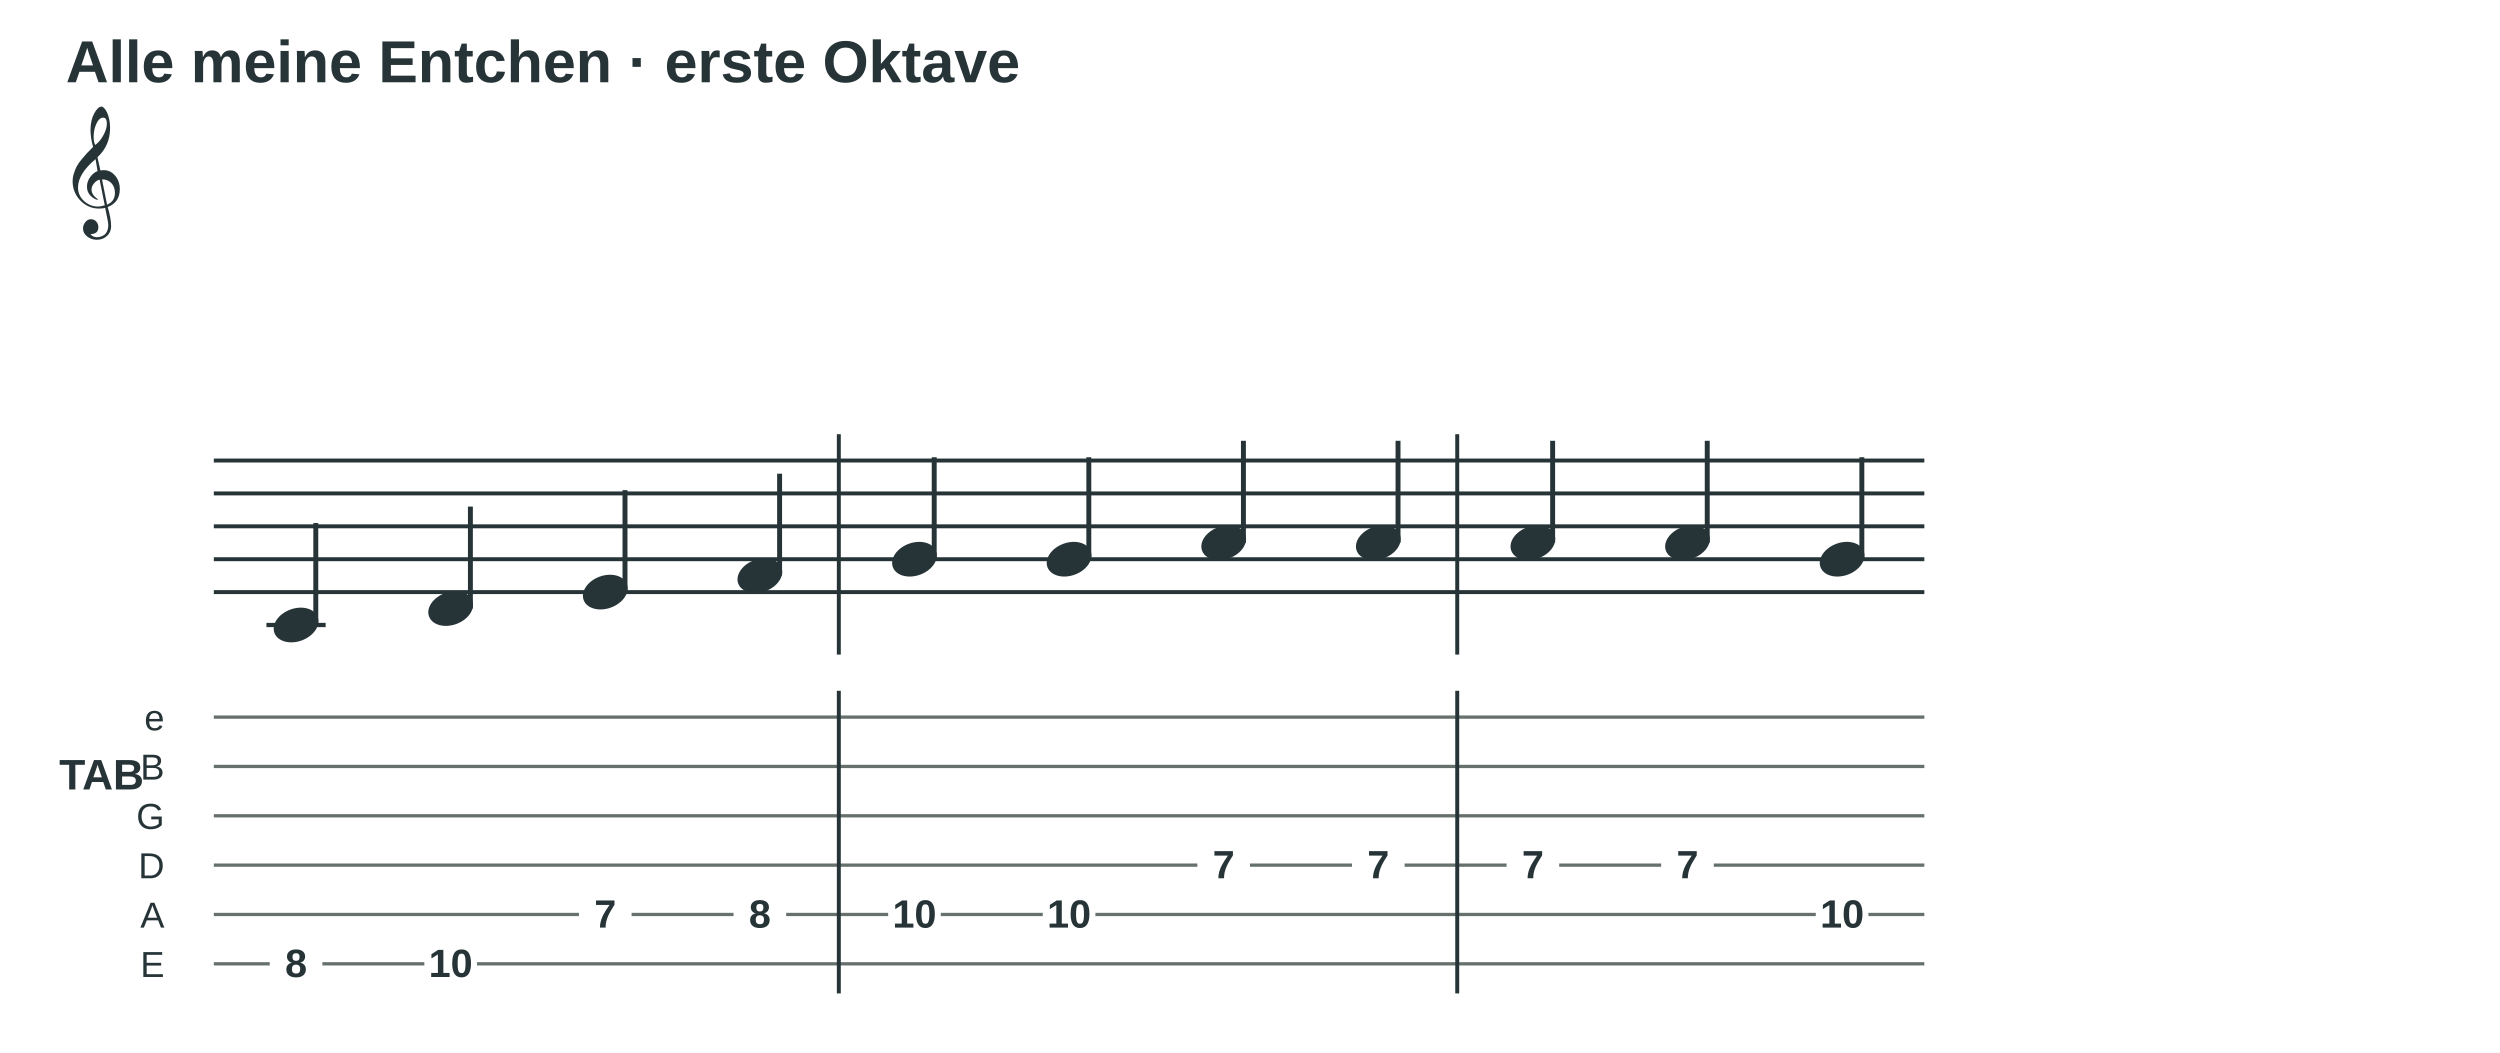
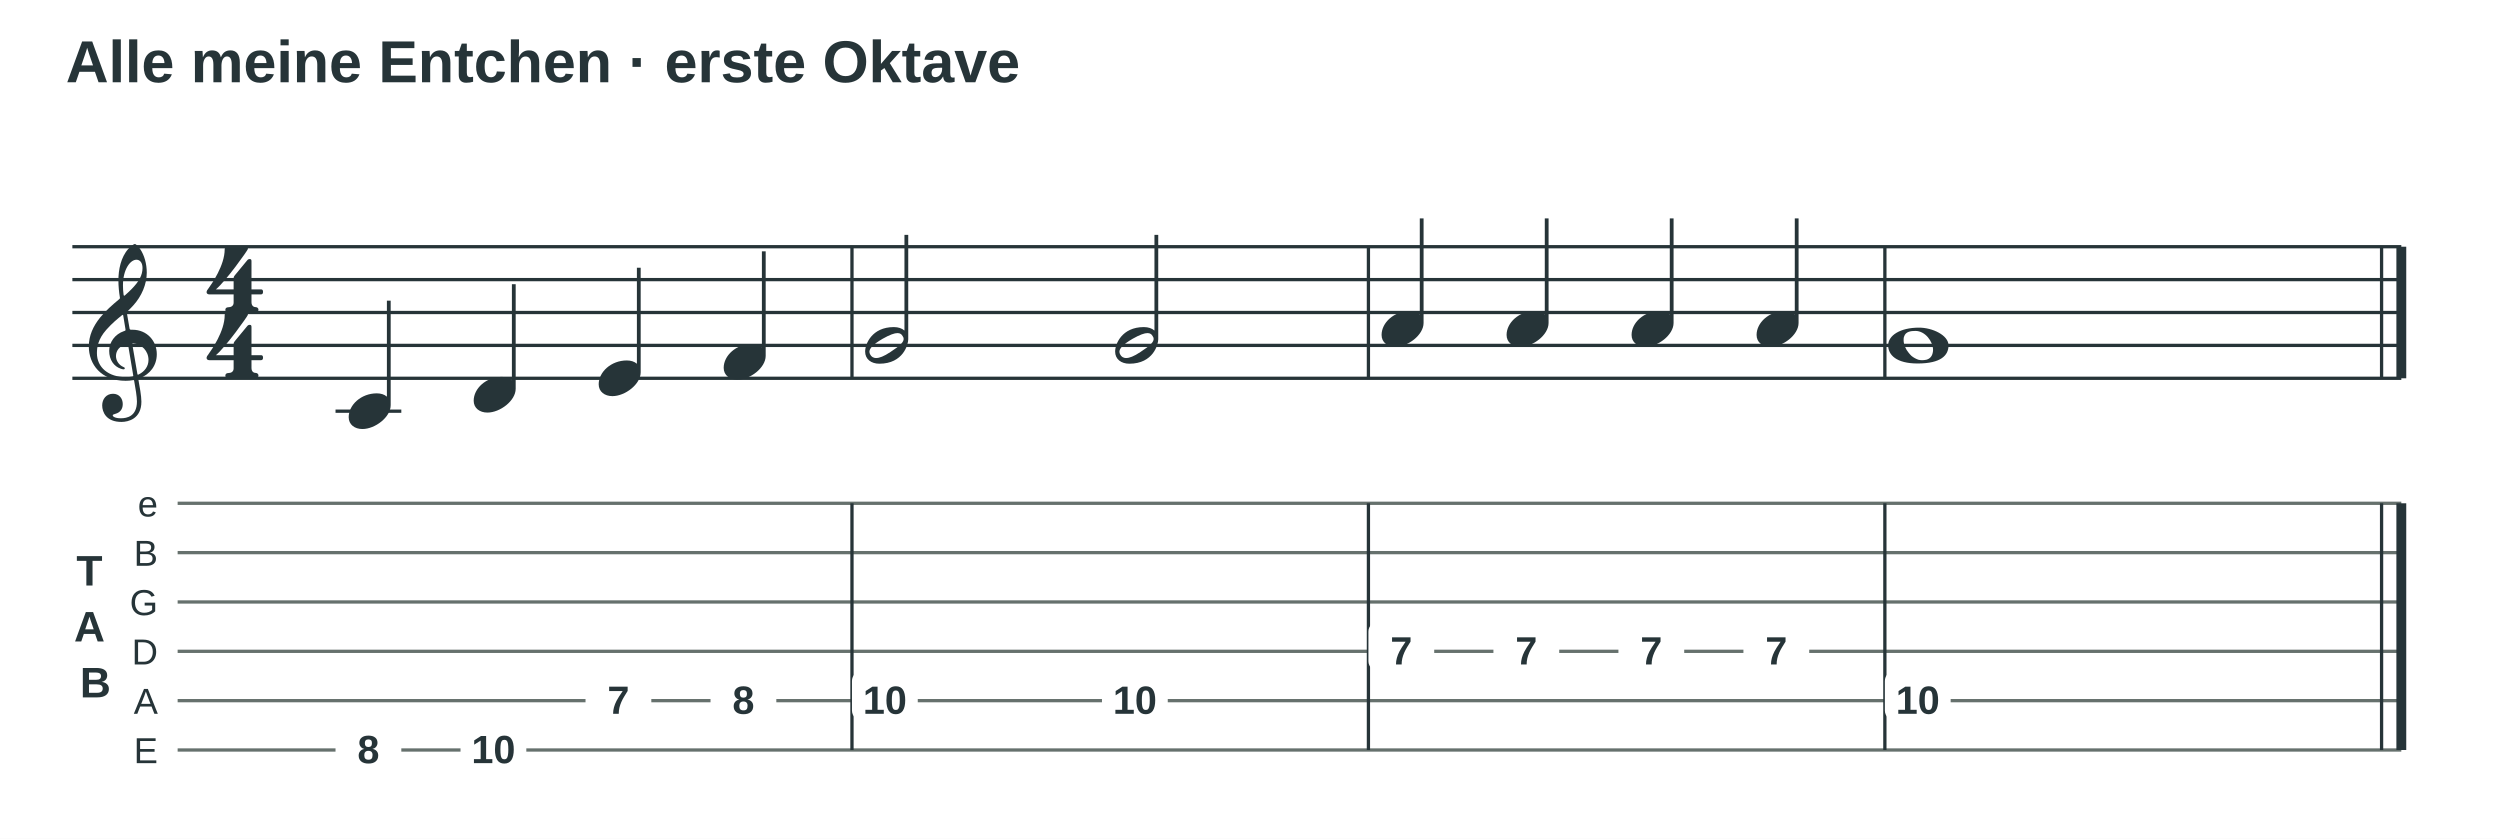
- <svg xmlns="http://www.w3.org/2000/svg" width="760" height="320" viewBox="0 0 760 320" role="img" aria-labelledby="title desc">
-   <rect width="100%" height="100%" fill="#fff" />
+ <svg xmlns="http://www.w3.org/2000/svg" width="760" height="255" viewBox="0 0 760 255" role="img" aria-labelledby="title desc">
+   <rect width="760" height="255" fill="#fff" />
  <text x="20" y="25" font-family="Arial,sans-serif" font-weight="700" font-size="18" fill="#263438">Alle meine Entchen · erste Oktave</text>
-   <text x="18" y="63" font-family="serif" font-size="34" fill="#263438">𝄞</text>
-   <line x1="65" y1="140" x2="585" y2="140" stroke="#263438" stroke-width="1.2" />
-   <line x1="65" y1="150" x2="585" y2="150" stroke="#263438" stroke-width="1.2" />
-   <line x1="65" y1="160" x2="585" y2="160" stroke="#263438" stroke-width="1.2" />
-   <line x1="65" y1="170" x2="585" y2="170" stroke="#263438" stroke-width="1.2" />
-   <line x1="65" y1="180" x2="585" y2="180" stroke="#263438" stroke-width="1.2" />
-   <line x1="81" y1="190" x2="99" y2="190" stroke="#263438" stroke-width="1.3" />
-   <ellipse cx="90" cy="190" rx="7" ry="5" transform="rotate(-20 90 190)" fill="#263438" />
-   <path d="M96 190V159" stroke="#263438" stroke-width="1.5" />
-   <ellipse cx="137" cy="185" rx="7" ry="5" transform="rotate(-20 137 185)" fill="#263438" />
-   <path d="M143 185V154" stroke="#263438" stroke-width="1.5" />
-   <ellipse cx="184" cy="180" rx="7" ry="5" transform="rotate(-20 184 180)" fill="#263438" />
-   <path d="M190 180V149" stroke="#263438" stroke-width="1.5" />
-   <ellipse cx="231" cy="175" rx="7" ry="5" transform="rotate(-20 231 175)" fill="#263438" />
-   <path d="M237 175V144" stroke="#263438" stroke-width="1.5" />
-   <ellipse cx="278" cy="170" rx="7" ry="5" transform="rotate(-20 278 170)" fill="#263438" />
-   <path d="M284 170V139" stroke="#263438" stroke-width="1.5" />
-   <line x1="255" y1="132" x2="255" y2="199" stroke="#263438" stroke-width="1.2" />
-   <ellipse cx="325" cy="170" rx="7" ry="5" transform="rotate(-20 325 170)" fill="#263438" />
-   <path d="M331 170V139" stroke="#263438" stroke-width="1.5" />
-   <ellipse cx="372" cy="165" rx="7" ry="5" transform="rotate(-20 372 165)" fill="#263438" />
-   <path d="M378 165V134" stroke="#263438" stroke-width="1.5" />
-   <ellipse cx="419" cy="165" rx="7" ry="5" transform="rotate(-20 419 165)" fill="#263438" />
-   <path d="M425 165V134" stroke="#263438" stroke-width="1.5" />
-   <ellipse cx="466" cy="165" rx="7" ry="5" transform="rotate(-20 466 165)" fill="#263438" />
-   <path d="M472 165V134" stroke="#263438" stroke-width="1.5" />
-   <line x1="443" y1="132" x2="443" y2="199" stroke="#263438" stroke-width="1.2" />
-   <ellipse cx="513" cy="165" rx="7" ry="5" transform="rotate(-20 513 165)" fill="#263438" />
-   <path d="M519 165V134" stroke="#263438" stroke-width="1.5" />
-   <ellipse cx="560" cy="170" rx="7" ry="5" transform="rotate(-20 560 170)" fill="#263438" />
-   <path d="M566 170V139" stroke="#263438" stroke-width="1.5" />
-   <line x1="65" y1="218" x2="585" y2="218" stroke="#66716d" stroke-width="1" />
-   <text x="50" y="222" text-anchor="end" font-family="Arial,sans-serif" font-size="11" fill="#263438">e</text>
-   <line x1="65" y1="233" x2="585" y2="233" stroke="#66716d" stroke-width="1" />
-   <text x="50" y="237" text-anchor="end" font-family="Arial,sans-serif" font-size="11" fill="#263438">B</text>
-   <line x1="65" y1="248" x2="585" y2="248" stroke="#66716d" stroke-width="1" />
-   <text x="50" y="252" text-anchor="end" font-family="Arial,sans-serif" font-size="11" fill="#263438">G</text>
-   <line x1="65" y1="263" x2="585" y2="263" stroke="#66716d" stroke-width="1" />
-   <text x="50" y="267" text-anchor="end" font-family="Arial,sans-serif" font-size="11" fill="#263438">D</text>
-   <line x1="65" y1="278" x2="585" y2="278" stroke="#66716d" stroke-width="1" />
-   <text x="50" y="282" text-anchor="end" font-family="Arial,sans-serif" font-size="11" fill="#263438">A</text>
-   <line x1="65" y1="293" x2="585" y2="293" stroke="#66716d" stroke-width="1" />
-   <text x="50" y="297" text-anchor="end" font-family="Arial,sans-serif" font-size="11" fill="#263438">E</text>
-   <text x="18" y="240" font-family="Arial,sans-serif" font-weight="700" font-size="13" fill="#263438">TAB</text>
-   <rect x="82" y="285" width="16" height="16" fill="#fff" />
-   <text x="90" y="297" text-anchor="middle" font-family="Arial,sans-serif" font-size="12" font-weight="700" fill="#263438">8</text>
-   <rect x="129" y="285" width="16" height="16" fill="#fff" />
-   <text x="137" y="297" text-anchor="middle" font-family="Arial,sans-serif" font-size="12" font-weight="700" fill="#263438">10</text>
-   <rect x="176" y="270" width="16" height="16" fill="#fff" />
-   <text x="184" y="282" text-anchor="middle" font-family="Arial,sans-serif" font-size="12" font-weight="700" fill="#263438">7</text>
-   <rect x="223" y="270" width="16" height="16" fill="#fff" />
-   <text x="231" y="282" text-anchor="middle" font-family="Arial,sans-serif" font-size="12" font-weight="700" fill="#263438">8</text>
-   <rect x="270" y="270" width="16" height="16" fill="#fff" />
-   <text x="278" y="282" text-anchor="middle" font-family="Arial,sans-serif" font-size="12" font-weight="700" fill="#263438">10</text>
-   <line x1="255" y1="210" x2="255" y2="302" stroke="#263438" stroke-width="1.2" />
-   <rect x="317" y="270" width="16" height="16" fill="#fff" />
-   <text x="325" y="282" text-anchor="middle" font-family="Arial,sans-serif" font-size="12" font-weight="700" fill="#263438">10</text>
-   <rect x="364" y="255" width="16" height="16" fill="#fff" />
-   <text x="372" y="267" text-anchor="middle" font-family="Arial,sans-serif" font-size="12" font-weight="700" fill="#263438">7</text>
-   <rect x="411" y="255" width="16" height="16" fill="#fff" />
-   <text x="419" y="267" text-anchor="middle" font-family="Arial,sans-serif" font-size="12" font-weight="700" fill="#263438">7</text>
-   <rect x="458" y="255" width="16" height="16" fill="#fff" />
-   <text x="466" y="267" text-anchor="middle" font-family="Arial,sans-serif" font-size="12" font-weight="700" fill="#263438">7</text>
-   <line x1="443" y1="210" x2="443" y2="302" stroke="#263438" stroke-width="1.2" />
-   <rect x="505" y="255" width="16" height="16" fill="#fff" />
-   <text x="513" y="267" text-anchor="middle" font-family="Arial,sans-serif" font-size="12" font-weight="700" fill="#263438">7</text>
-   <rect x="552" y="270" width="16" height="16" fill="#fff" />
-   <text x="560" y="282" text-anchor="middle" font-family="Arial,sans-serif" font-size="12" font-weight="700" fill="#263438">10</text>
+   <defs>
+     <path id="quarter" d="M24.2 49.2 C22.6 50.6 20.4 51.3 17.8 51.3 C7.9 51.3 0 44 0 36.2 C0 31.5 3.8 28.7 8.7 28.7 C16.7 28.7 26.6 36.2 26.6 43.8 L26.6 110 L24.2 110 Z" />
+     <path id="half" d="M9 28.4 C24.2 28.4 27.3 40.7 27.3 43.8 L27.3 110 L24.9 110 L24.9 49.4 C23.3 50.8 21 51.6 18.2 51.6 C4.3 51.6 0 40.9 0 36.1 C0 31.2 3.9 28.4 9 28.4 Z M11.1 44.2 C15.7 46.8 18.6 47.8 20.5 47.8 C22.2 47.8 23.2 47 23.8 45.8 C24.2 45.3 24.4 44.7 24.4 44.1 C24.4 42.2 22.5 40 16 35.8 C11.8 33 9 32 7 32 C5 32 3.9 33 3.3 34.1 C3 34.6 2.7 35.3 2.7 35.9 C2.7 37.9 4.7 40.5 11.1 44.2 Z" />
+     <path id="whole" d="M18.8 51.8 C7.2 51.8 0.0 47.0 0.0 41.0 C0.0 35.2 5.0 30.0 17.9 30.0 C32.2 30.0 36.7 35.0 36.7 41.0 C36.7 47.2 26.9 51.8 18.8 51.8 Z M9.7 46.4 C10.6 49.4 13.8 49.8 16.6 49.8 C22.5 49.8 27.3 43.4 27.3 38.2 C27.3 37.6 27.2 37.0 27.1 36.6 C26.7 34.4 25.4 32.9 23.3 32.3 C22.4 32.1 21.5 32.0 20.6 32.0 C19.8 32.0 19.1 32.1 18.3 32.3 C16.9 32.8 15.4 33.6 14.2 34.6 C13.6 35.2 13.0 35.8 12.4 36.6 C10.7 38.6 9.4 41.5 9.4 44.2 C9.4 45.0 9.4 45.7 9.7 46.4 Z" />
+     <path id="time-four" data-smufl="E084" d="M14.48 -2.96 L14.48 5.6 C14.48 5.92 14.44 6.28 14 6.28 C13.64 6.28 13.44 6.2 13.2 5.92 L9.4 1.32 C9.24 1.12 9.04 0.88 9.04 0.4 L9.04 -2.96 L3.64 -2.96 C6.84 -0.24 13.24 8.84 13.36 9.28 C13.36 9.36 13.4 9.4 13.4 9.48 C13.4 9.8 13.12 10.04 12.8 10.04 C12.44 10.04 10.8 9.96 10.08 9.96 C9.36 9.96 7.56 10.04 7.24 10.04 C6.88 10.04 6.32 9.92 6.32 9.28 C6.32 4.32 2.4 -1.24 1.2 -2.92 L0.96 -3.24 C0.96 -3.28 0.92 -3.32 0.92 -3.36 C0.84 -3.52 0.8 -3.68 0.8 -3.8 C0.8 -4.2 1.12 -4.48 1.6 -4.48 L9.04 -4.48 L9.04 -7 C9.04 -8.08 8.16 -8.4 7.44 -8.4 C6.8 -8.4 6.52 -8.76 6.52 -9.16 C6.52 -9.56 6.68 -10 7.28 -10 L15.8 -10 C16.2 -10 16.6 -9.72 16.6 -9.16 C16.6 -8.6 16.12 -8.36 15.72 -8.36 C15.32 -8.36 14.48 -8.12 14.48 -6.84 L14.48 -4.48 L17.4 -4.48 C17.8 -4.48 18 -4.2 18 -3.72 C18 -3.24 17.84 -2.96 17.4 -2.96 Z" />
+   </defs>
+   <g transform="translate(0 -65)">
+     <g fill="none" stroke="#263438">
+       <path d="M22 140H730 M22 150H730 M22 160H730 M22 170H730 M22 180H730" />
+       <path d="M259 140v40 M416 140v40 M573 140v40 M724 140v40" />
+       <path d="M730 140v40" stroke-width="3" />
+     </g>
+     <g fill="#263438">
+       <path data-smufl="E050" transform="translate(27 173) scale(.77 -.77)" d="M15.04 16.6 C14.96 17.08 15.04 17.12 15.28 17.36 C15.92 17.96 16.76 18.8 17.52 19.64 C20.88 23.32 22.88 28.08 22.88 32.6 C22.88 36.08 21.92 39.52 20.28 41.92 C19.68 42.8 18.64 43.92 18.2 43.92 C17.64 43.92 16.4 42.88 15.6 42 C12.64 38.72 11.68 33.72 11.68 29.56 C11.68 27.24 11.96 24.64 12.24 23 C12.32 22.52 12.36 22.44 11.88 22.04 C9.32 19.92 6.56 17.48 4.48 14.92 C1.72 11.48 0 7.76 0 3.48 C0 -3.48 4.76 -10.08 14.56 -10.08 C15.48 -10.08 16.52 -10 17.32 -9.84 C17.76 -9.76 17.84 -9.72 17.92 -10.2 C18.4 -12.88 19 -16.36 19 -18.24 C19 -24.16 15 -24.88 12.64 -24.88 C10.48 -24.88 9.44 -24.24 9.44 -23.72 C9.44 -23.44 9.8 -23.32 10.72 -23.04 C11.96 -22.68 13.4 -21.6 13.4 -19.28 C13.4 -17.08 12 -15.2 9.56 -15.2 C6.88 -15.2 5.28 -17.32 5.28 -19.8 C5.28 -22.4 6.84 -26.32 12.88 -26.32 C15.56 -26.32 20.76 -25.12 20.76 -18.32 C20.76 -16.04 20.04 -12.24 19.6 -9.76 C19.52 -9.28 19.56 -9.32 20.12 -9.08 C24.16 -7.48 26.84 -4.08 26.84 0.44 C26.84 5.56 23.08 10.08 17.2 10.08 C16.16 10.08 16.16 10.08 16.04 10.8 Z M18.8 37.72 C20.12 37.72 21.2 36.64 21.2 34.44 C21.2 31.68 19.88 29.12 16.76 26 C16.12 25.36 15.16 24.44 14.24 23.64 C13.96 23.4 13.8 23.44 13.72 23.96 C13.56 25 13.48 26.36 13.48 27.64 C13.48 33.88 16.36 37.72 18.8 37.72 Z M14.44 10.48 C14.56 9.72 14.56 9.76 13.84 9.52 C10.32 8.32 8.04 5.16 8.04 1.76 C8.04 -1.84 9.92 -4.4 12.64 -5.32 C12.96 -5.44 13.44 -5.56 13.72 -5.56 C14.04 -5.56 14.2 -5.36 14.2 -5.12 C14.2 -4.84 13.88 -4.72 13.6 -4.6 C11.92 -3.88 10.72 -2.16 10.72 -0.32 C10.72 1.96 12.28 3.68 14.72 4.36 C15.36 4.52 15.44 4.48 15.52 4.04 L17.52 -7.88 C17.6 -8.32 17.56 -8.32 16.96 -8.44 C16.32 -8.56 15.52 -8.64 14.72 -8.64 C7.72 -8.64 3.2 -4.76 3.2 0.8 C3.2 3.16 3.6 6.32 6.92 10.08 C9.32 12.76 11.16 14.24 13.04 15.76 C13.44 16.08 13.52 16.04 13.6 15.6 Z M17.2 4.12 C17.12 4.6 17.16 4.72 17.64 4.68 C20.88 4.4 23.56 1.68 23.56 -1.84 C23.56 -4.36 22.04 -6.4 19.8 -7.52 C19.32 -7.76 19.24 -7.76 19.16 -7.28 Z" />
+       <use href="#time-four" transform="translate(62 150.02) scale(.998 -.998)" fill="#263438" />
+       <use href="#time-four" transform="translate(62 170.02) scale(.998 -.998)" fill="#263438" />
+     </g>
+     <path d="M54 218H730 M54 233H730 M54 248H730 M54 263H730 M54 278H730 M54 293H730" fill="none" stroke="#66716d" />
+     <path d="M259 218v75 M416 218v75 M573 218v75 M724 218v75" fill="none" stroke="#263438" />
+     <path d="M730 218v75" fill="none" stroke="#263438" stroke-width="3" />
+     <text x="29" text-anchor="middle" font-family="Arial,sans-serif" font-weight="700" font-size="13" fill="#263438" aria-label="TAB">
+       <tspan x="29" y="243">T</tspan>
+       <tspan x="29" y="260">A</tspan>
+       <tspan x="29" y="277">B</tspan>
+     </text>
+     <g fill="#263438" font-family="Arial,sans-serif" font-size="11" text-anchor="end">
+       <text x="48" y="222">e</text>
+       <text x="48" y="237">B</text>
+       <text x="48" y="252">G</text>
+       <text x="48" y="267">D</text>
+       <text x="48" y="282">A</text>
+       <text x="48" y="297">E</text>
+     </g>
+     <g data-bar="1" data-onset="0" data-duration="1">
+       <path d="M102 190h20" stroke="#263438" />
+       <use href="#quarter" transform="translate(106 209.2) scale(.48 -.48)" fill="#263438" />
+       <rect x="102" y="284" width="20" height="15" rx="3" fill="#fff" />
+       <text x="112" y="297" text-anchor="middle" font-family="Arial,sans-serif" font-size="12" font-weight="700" fill="#263438">8</text>
+     </g>
+     <g data-bar="1" data-onset="1" data-duration="1">
+       <use href="#quarter" transform="translate(144 204.2) scale(.48 -.48)" fill="#263438" />
+       <rect x="140" y="284" width="20" height="15" rx="3" fill="#fff" />
+       <text x="150" y="297" text-anchor="middle" font-family="Arial,sans-serif" font-size="12" font-weight="700" fill="#263438">10</text>
+     </g>
+     <g data-bar="1" data-onset="2" data-duration="1">
+       <use href="#quarter" transform="translate(182 199.2) scale(.48 -.48)" fill="#263438" />
+       <rect x="178" y="269" width="20" height="15" rx="3" fill="#fff" />
+       <text x="188" y="282" text-anchor="middle" font-family="Arial,sans-serif" font-size="12" font-weight="700" fill="#263438">7</text>
+     </g>
+     <g data-bar="1" data-onset="3" data-duration="1">
+       <use href="#quarter" transform="translate(220 194.2) scale(.48 -.48)" fill="#263438" />
+       <rect x="216" y="269" width="20" height="15" rx="3" fill="#fff" />
+       <text x="226" y="282" text-anchor="middle" font-family="Arial,sans-serif" font-size="12" font-weight="700" fill="#263438">8</text>
+     </g>
+     <g data-bar="2" data-onset="0" data-duration="2">
+       <use href="#half" transform="translate(263 189.2) scale(.48 -.48)" fill="#263438" />
+       <rect x="259" y="269" width="20" height="15" rx="3" fill="#fff" />
+       <text x="269" y="282" text-anchor="middle" font-family="Arial,sans-serif" font-size="12" font-weight="700" fill="#263438">10</text>
+     </g>
+     <g data-bar="2" data-onset="2" data-duration="2">
+       <use href="#half" transform="translate(339 189.2) scale(.48 -.48)" fill="#263438" />
+       <rect x="335" y="269" width="20" height="15" rx="3" fill="#fff" />
+       <text x="345" y="282" text-anchor="middle" font-family="Arial,sans-serif" font-size="12" font-weight="700" fill="#263438">10</text>
+     </g>
+     <g data-bar="3" data-onset="0" data-duration="1">
+       <use href="#quarter" transform="translate(420 184.2) scale(.48 -.48)" fill="#263438" />
+       <rect x="416" y="254" width="20" height="15" rx="3" fill="#fff" />
+       <text x="426" y="267" text-anchor="middle" font-family="Arial,sans-serif" font-size="12" font-weight="700" fill="#263438">7</text>
+     </g>
+     <g data-bar="3" data-onset="1" data-duration="1">
+       <use href="#quarter" transform="translate(458 184.2) scale(.48 -.48)" fill="#263438" />
+       <rect x="454" y="254" width="20" height="15" rx="3" fill="#fff" />
+       <text x="464" y="267" text-anchor="middle" font-family="Arial,sans-serif" font-size="12" font-weight="700" fill="#263438">7</text>
+     </g>
+     <g data-bar="3" data-onset="2" data-duration="1">
+       <use href="#quarter" transform="translate(496 184.2) scale(.48 -.48)" fill="#263438" />
+       <rect x="492" y="254" width="20" height="15" rx="3" fill="#fff" />
+       <text x="502" y="267" text-anchor="middle" font-family="Arial,sans-serif" font-size="12" font-weight="700" fill="#263438">7</text>
+     </g>
+     <g data-bar="3" data-onset="3" data-duration="1">
+       <use href="#quarter" transform="translate(534 184.2) scale(.48 -.48)" fill="#263438" />
+       <rect x="530" y="254" width="20" height="15" rx="3" fill="#fff" />
+       <text x="540" y="267" text-anchor="middle" font-family="Arial,sans-serif" font-size="12" font-weight="700" fill="#263438">7</text>
+     </g>
+     <g data-bar="4" data-onset="0" data-duration="4">
+       <use href="#whole" transform="translate(574 190.5) scale(.5 -.5)" fill="#263438" />
+       <rect x="573" y="269" width="20" height="15" rx="3" fill="#fff" />
+       <text x="583" y="282" text-anchor="middle" font-family="Arial,sans-serif" font-size="12" font-weight="700" fill="#263438">10</text>
+     </g>
+   </g>
</svg>
